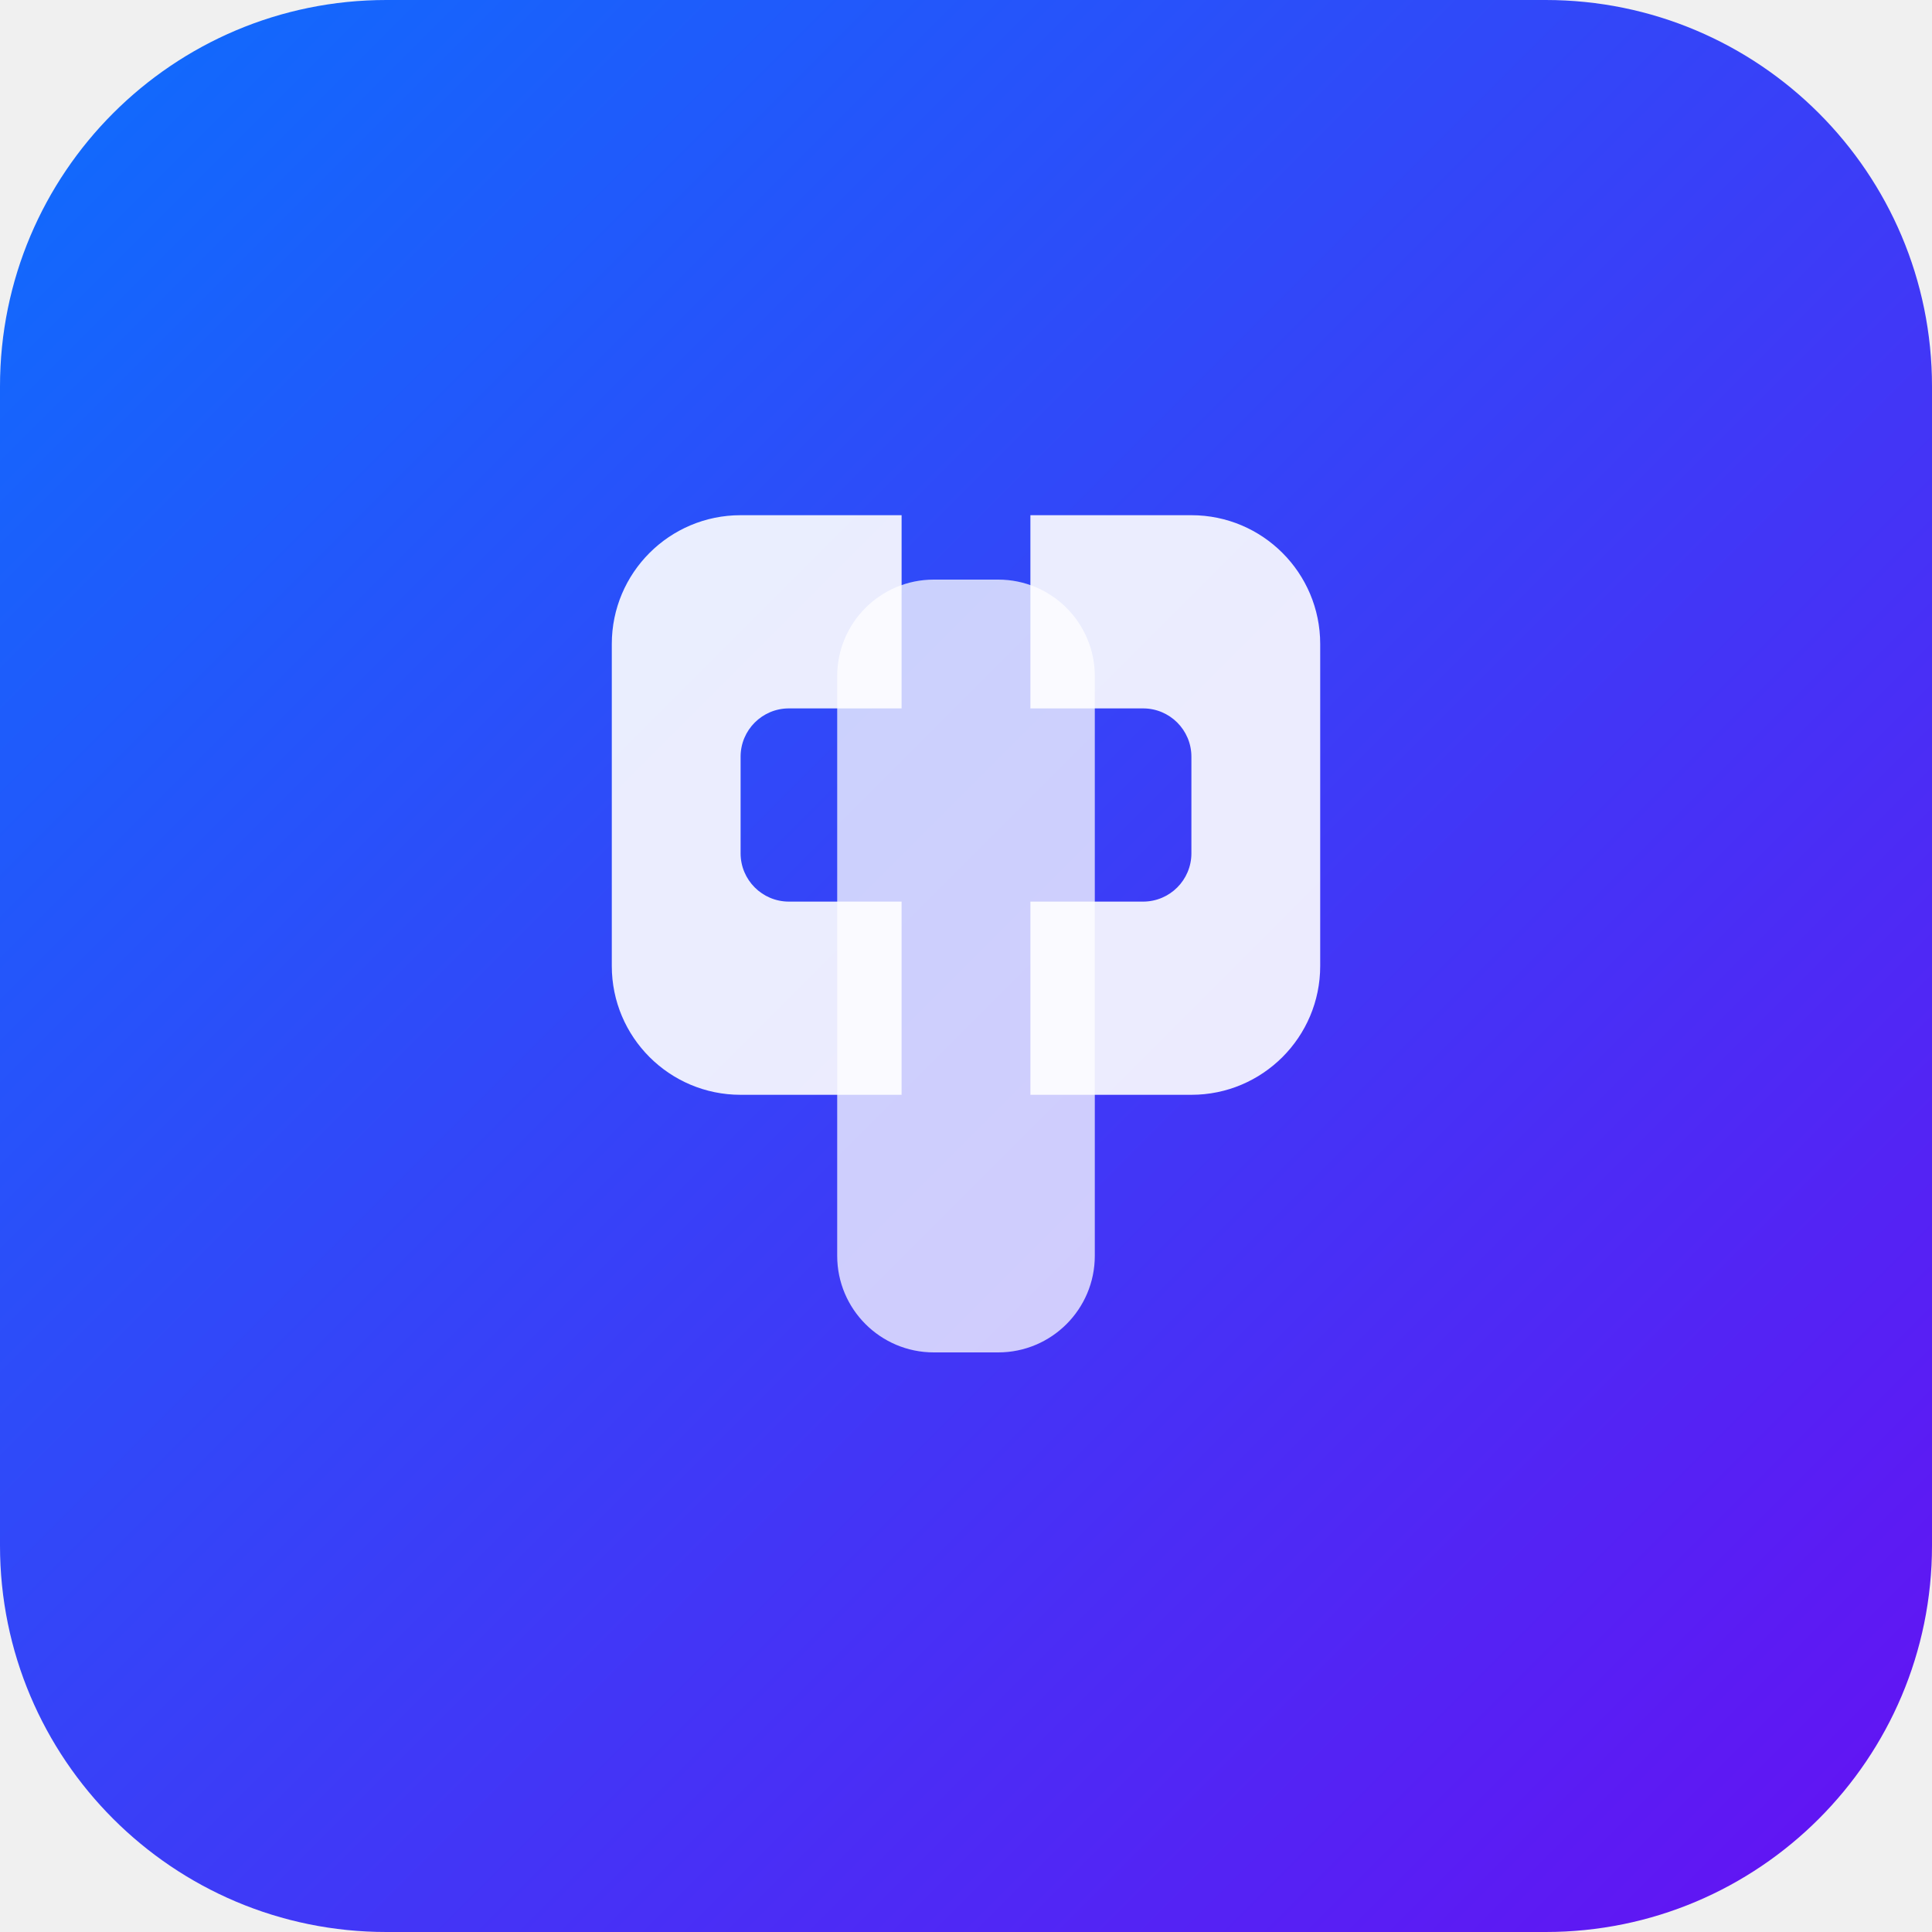
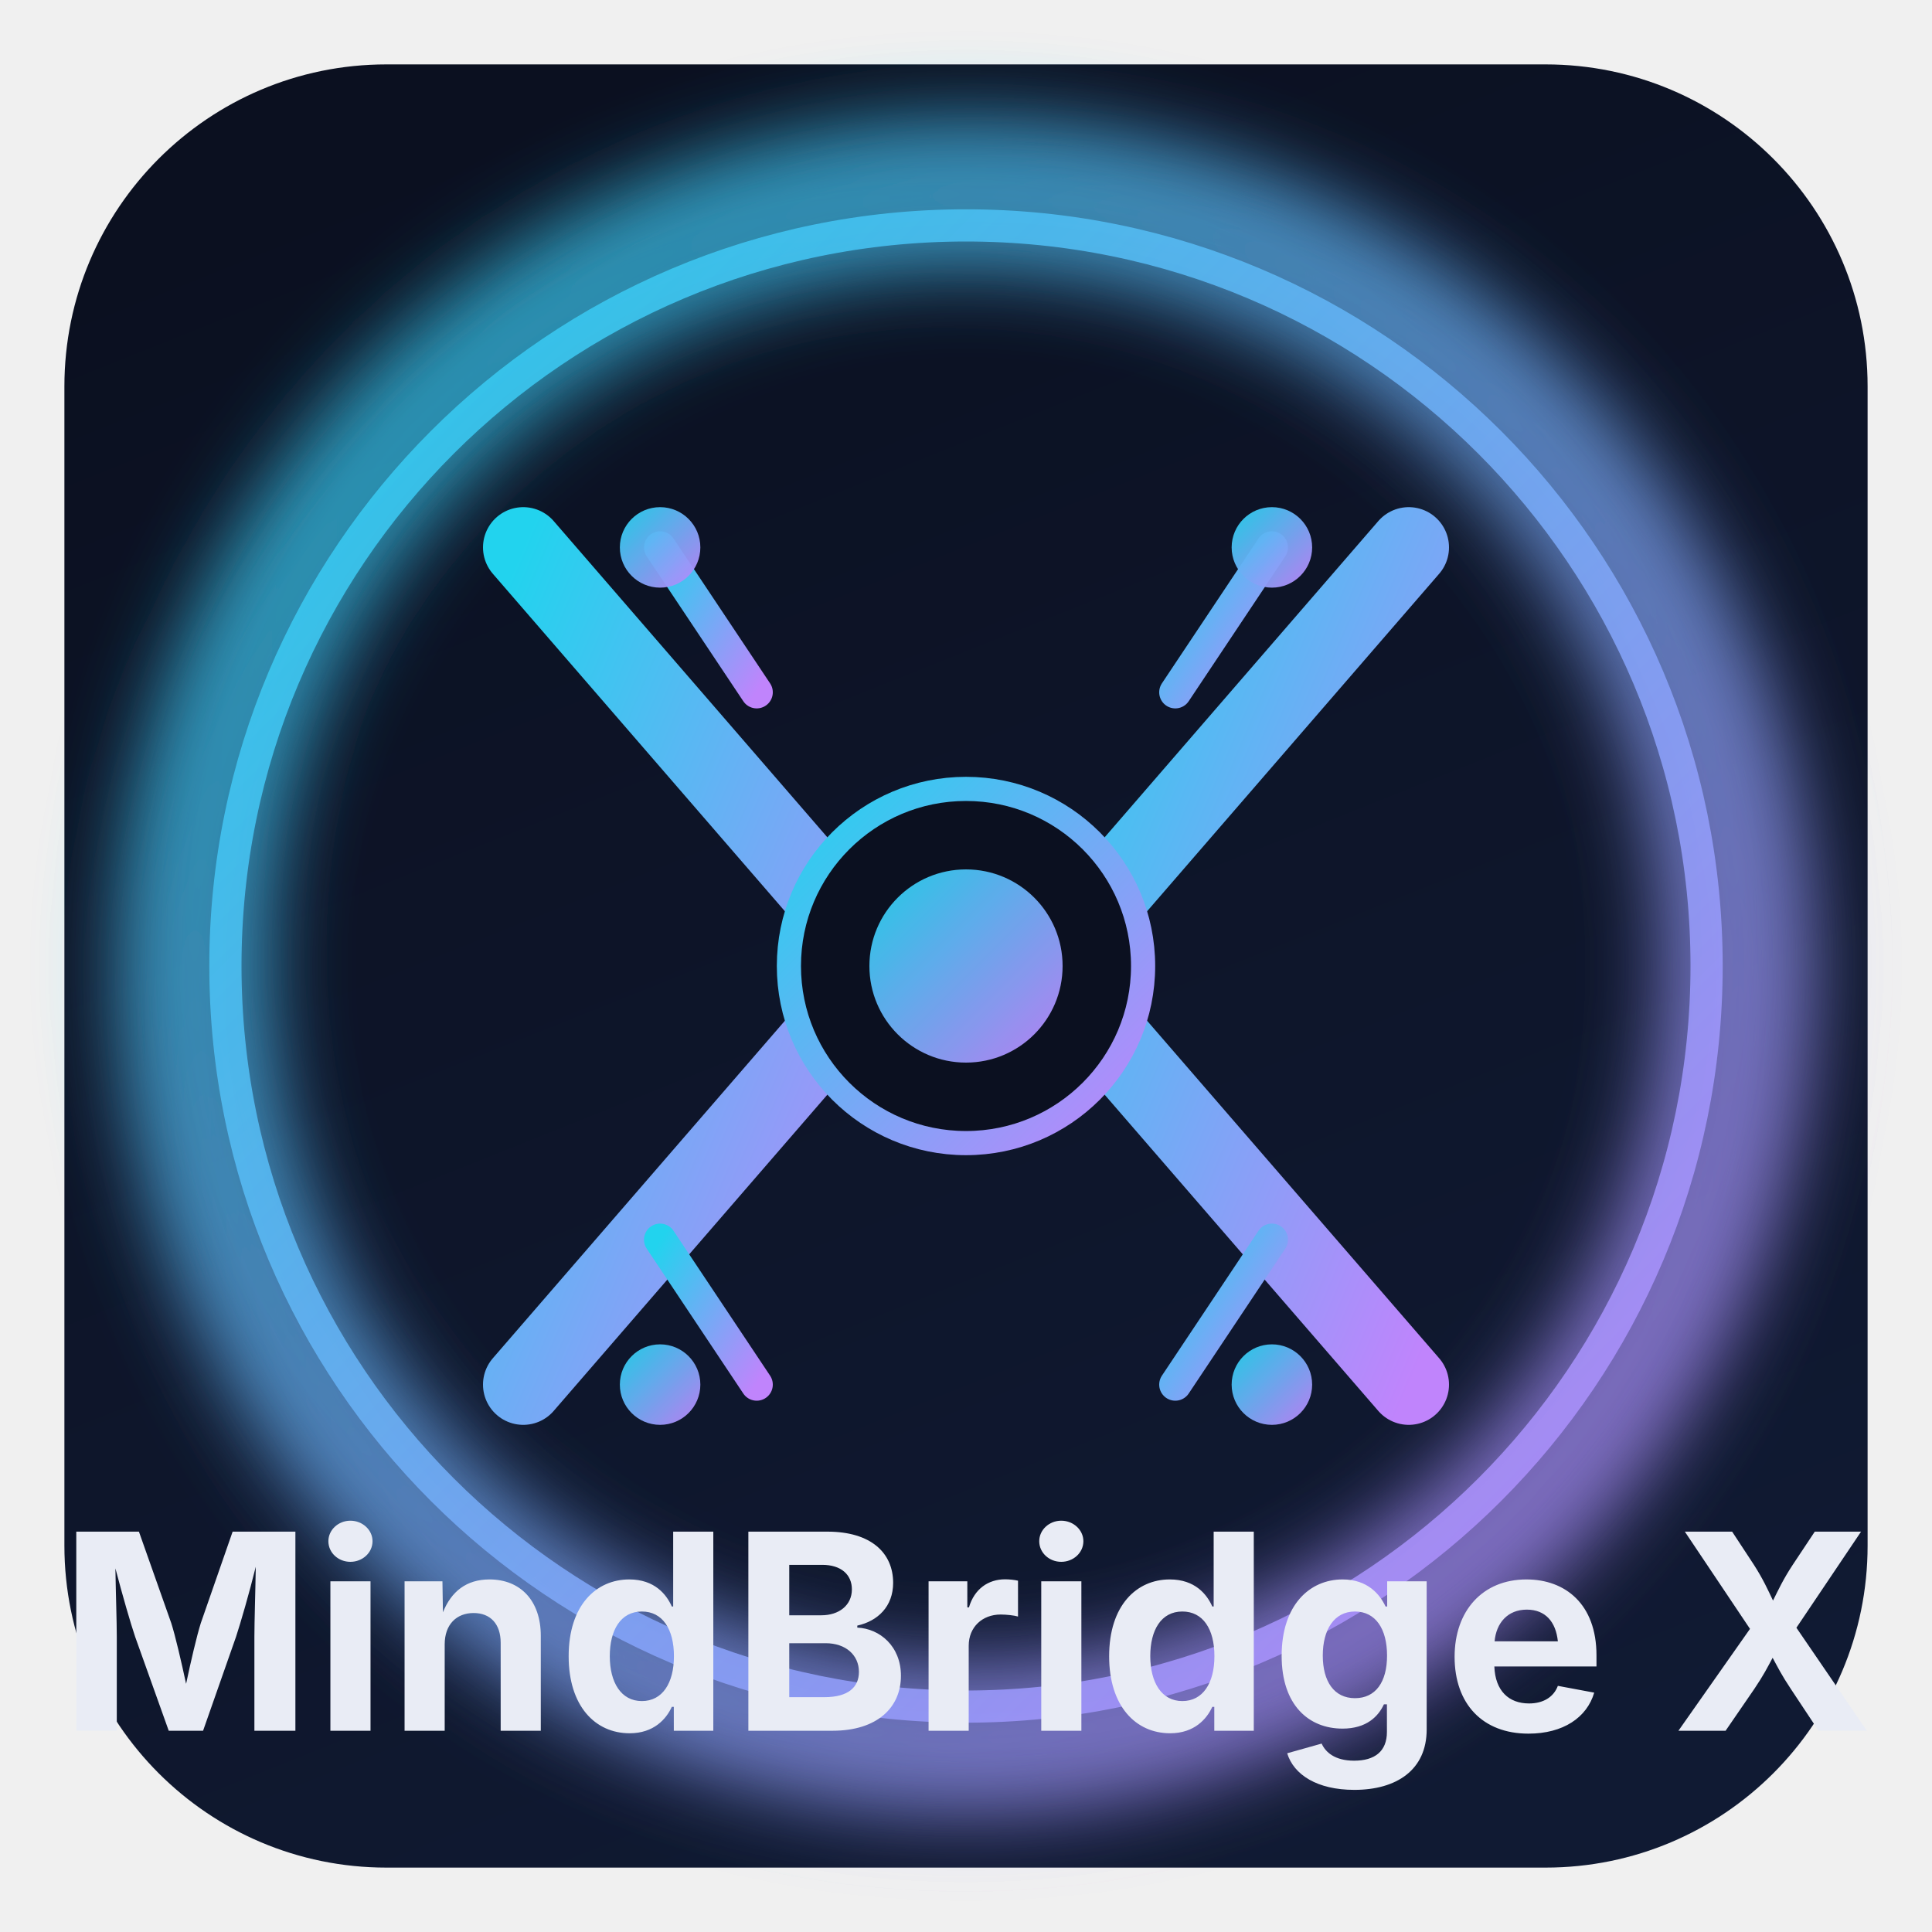
- <svg xmlns="http://www.w3.org/2000/svg" viewBox="0 0 120 120" role="img" aria-labelledby="title desc">
+ <svg xmlns="http://www.w3.org/2000/svg" viewBox="0 0 240 240" role="img" aria-labelledby="title desc">
  <defs>
-     <linearGradient id="grad" x1="0%" y1="0%" x2="100%" y2="100%">
-       <stop offset="0%" stop-color="#0d6efd" />
-       <stop offset="100%" stop-color="#6610f2" />
+     <linearGradient id="mbx-grad" x1="0%" y1="0%" x2="100%" y2="100%">
+       <stop offset="0%" stop-color="#22d3ee" />
+       <stop offset="100%" stop-color="#c084fc" />
    </linearGradient>
+     <linearGradient id="mbx-bg" x1="30%" y1="0%" x2="70%" y2="100%">
+       <stop offset="0%" stop-color="#0b1020" />
+       <stop offset="100%" stop-color="#101a33" />
+     </linearGradient>
+     <filter id="glow" x="-20%" y="-20%" width="140%" height="140%">
+       <feGaussianBlur stdDeviation="6" result="blur" />
+       <feMerge>
+         <feMergeNode in="blur" />
+         <feMergeNode in="blur" />
+       </feMerge>
+     </filter>
  </defs>
-   <rect width="120" height="120" rx="24" fill="url(#grad)" />
-   <g fill="#ffffff">
-     <path d="M38 40a8 8 0 0 1 8-8h10v12h-7a3 3 0 0 0-3 3v6a3 3 0 0 0 3 3h7v12H46a8 8 0 0 1-8-8V40z" opacity="0.9" />
-     <path d="M82 40a8 8 0 0 0-8-8H64v12h7a3 3 0 0 1 3 3v6a3 3 0 0 1-3 3h-7v12h10a8 8 0 0 0 8-8V40z" opacity="0.9" />
-     <rect x="52" y="36" width="16" height="48" rx="6" opacity="0.75" />
+   <rect x="8" y="8" width="224" height="224" rx="40" fill="url(#mbx-bg)" />
+   <circle cx="120" cy="120" r="96" fill="none" stroke="url(#mbx-grad)" stroke-width="12" filter="url(#glow)" opacity="0.75" />
+   <circle cx="120" cy="120" r="92" fill="none" stroke="url(#mbx-grad)" stroke-width="4" opacity="0.9" />
+   <g fill="none" stroke="url(#mbx-grad)" stroke-width="10" stroke-linecap="round" stroke-linejoin="round">
+     <path d="M65 68 L110 120 L65 172" />
+     <path d="M175 68 L130 120 L175 172" />
+   </g>
+   <g stroke="url(#mbx-grad)" stroke-width="4" stroke-linecap="round" fill="none">
+     <path d="M94 86 l-12 -18" />
+     <path d="M82 154 l12 18" />
+     <path d="M146 86 l12 -18" />
+     <path d="M158 154 l-12 18" />
+     <circle cx="120" cy="120" r="22" fill="#0b1020" stroke-width="3" />
+     <path d="M120 92 v-18" />
+     <path d="M120 146 v18" />
+     <path d="M98 120 h-18" />
+     <path d="M162 120 h-18" />
+   </g>
+   <g fill="url(#mbx-grad)" opacity="0.95">
+     <circle cx="120" cy="120" r="12" />
+     <circle cx="82" cy="68" r="5" />
+     <circle cx="158" cy="68" r="5" />
+     <circle cx="82" cy="172" r="5" />
+     <circle cx="158" cy="172" r="5" />
+   </g>
+   <g fill="#e9ecf5" font-family="'Inter', 'Helvetica Neue', Arial, sans-serif" font-size="34" font-weight="700" text-anchor="middle">
+     <text x="120" y="215">MindBridge X</text>
  </g>
</svg>
